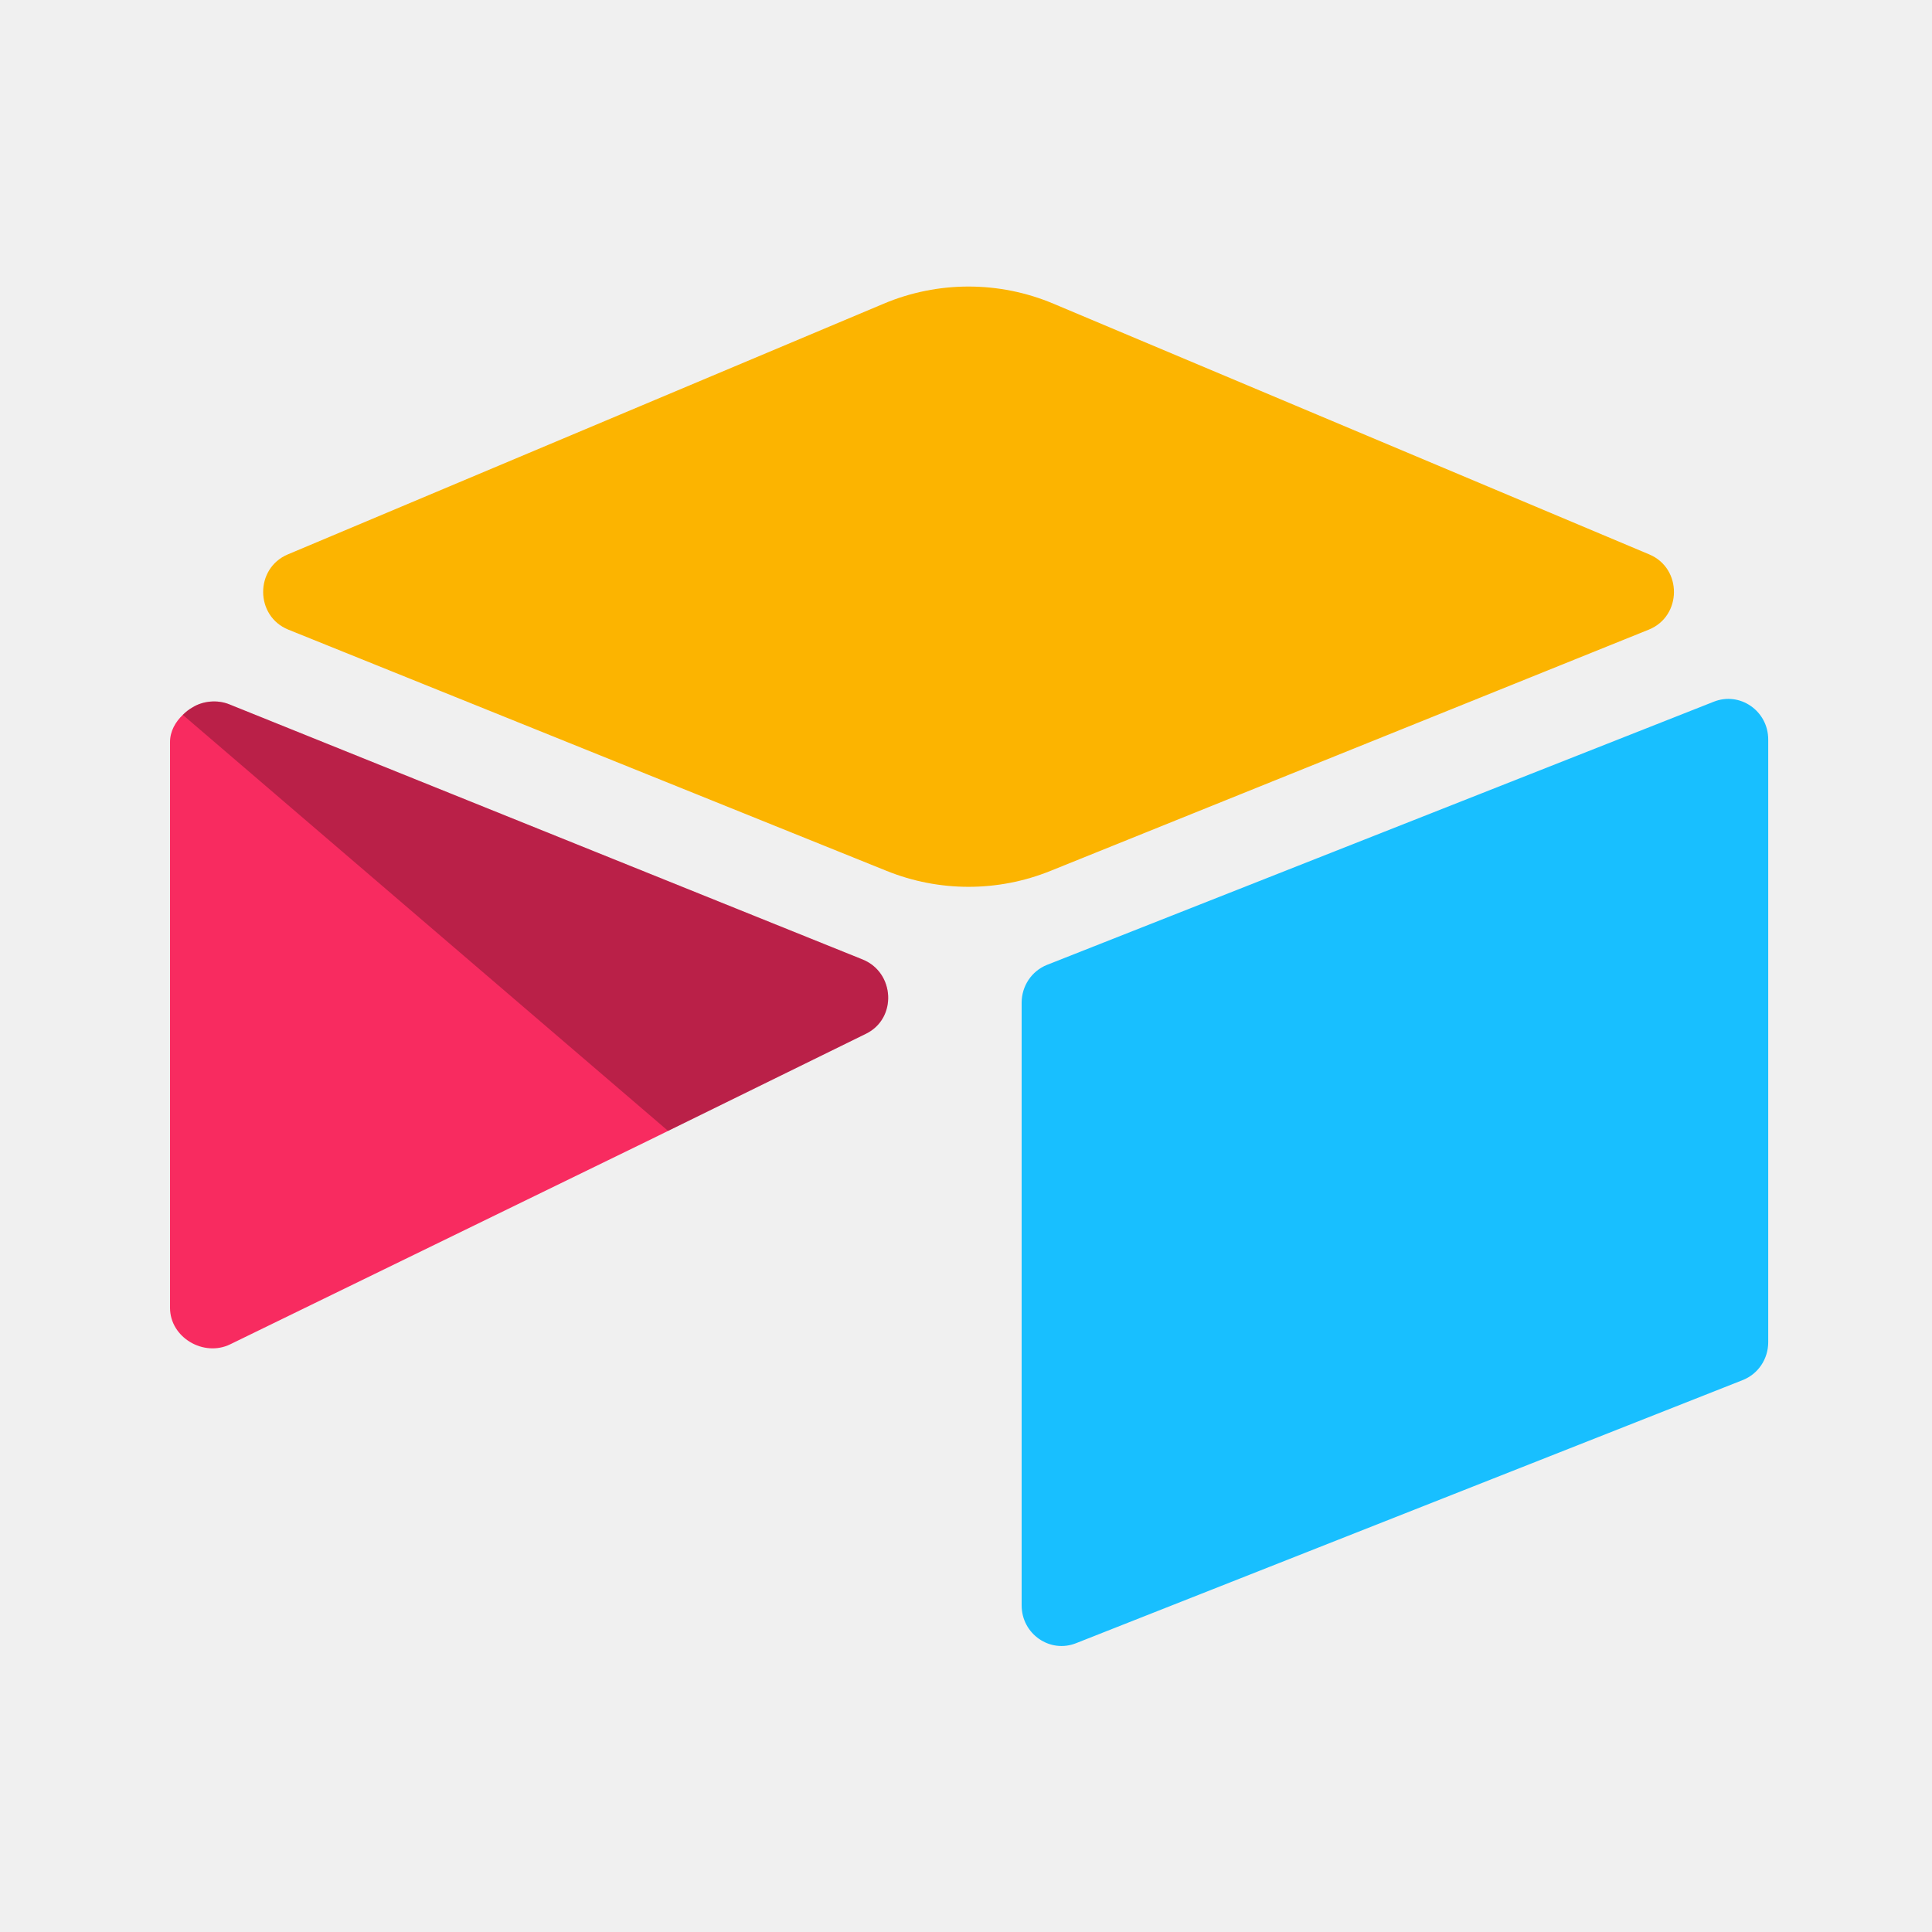
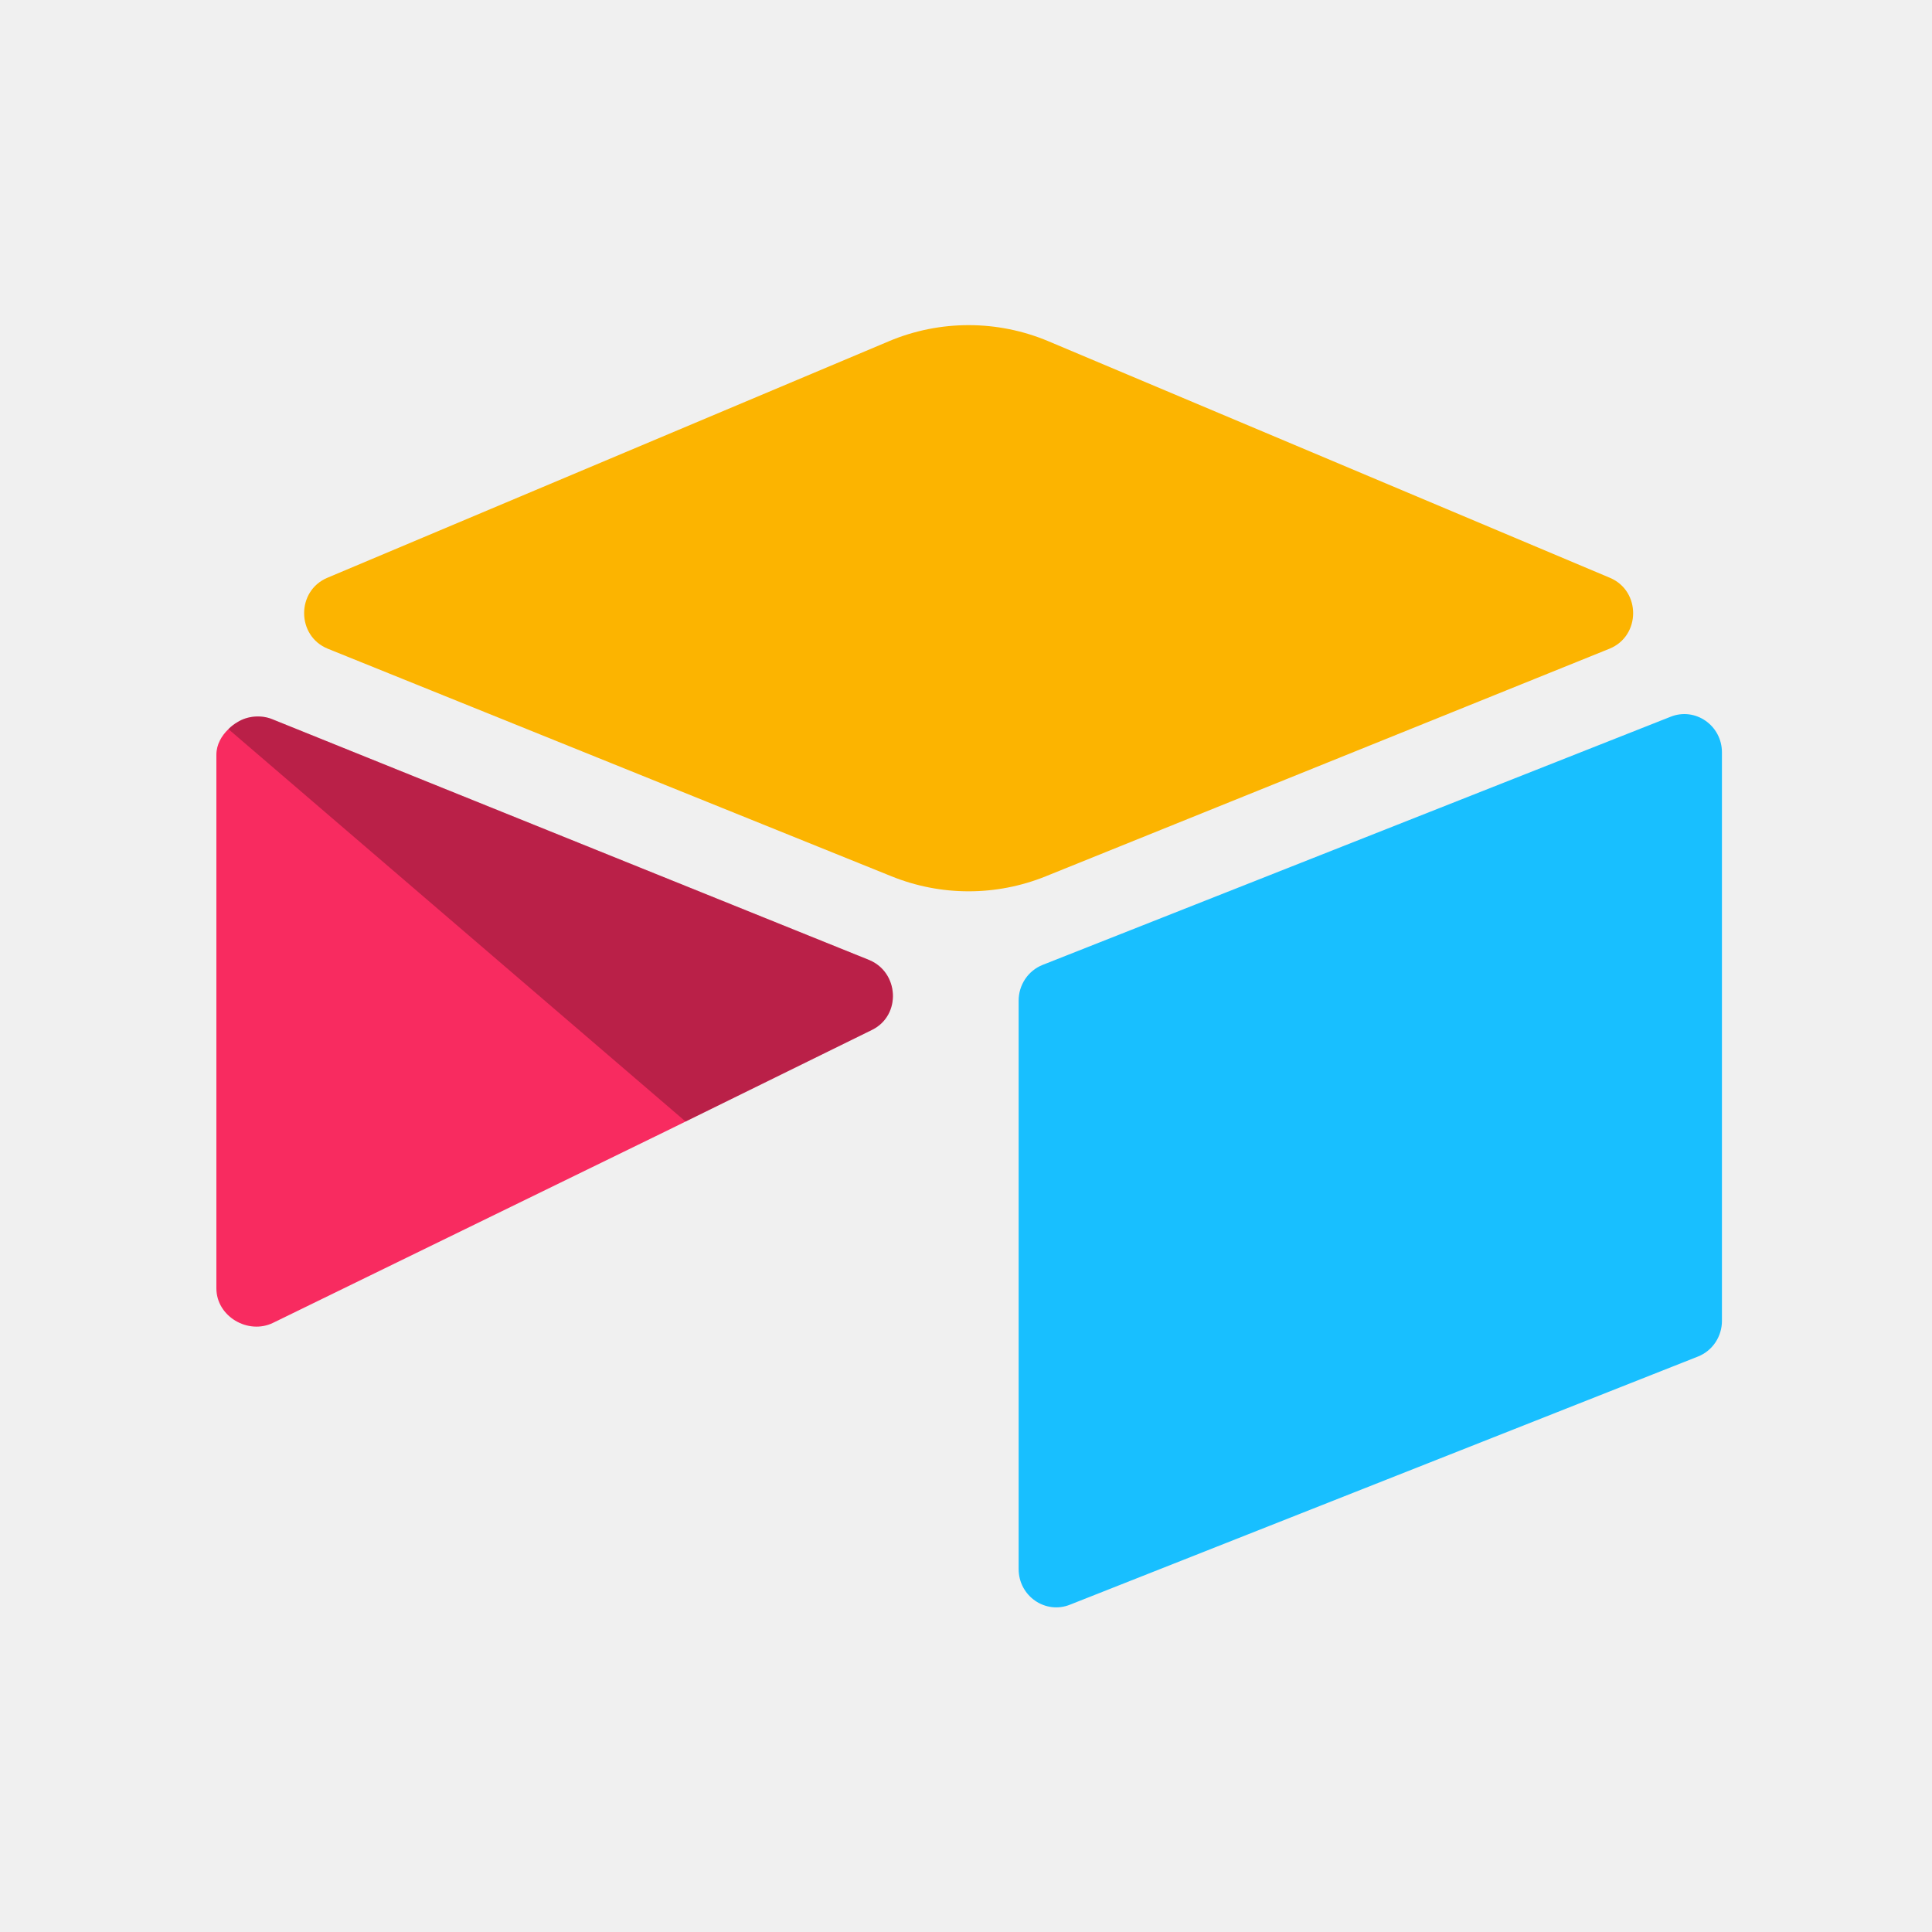
<svg xmlns="http://www.w3.org/2000/svg" width="250" height="250" fill="none">
  <g clip-path="url(#a)">
-     <path fill="#FCB400" d="M114.347 39.3 37.243 71.74c-4.288 1.805-4.243 7.998.071 9.737l77.426 31.22a28.288 28.288 0 0 0 21.181 0l77.427-31.221c4.313-1.738 4.36-7.93.07-9.734l-77.102-32.443a28.29 28.29 0 0 0-21.97 0" />
-     <path fill="#18BFFF" d="M132.2 129.743v77.992c0 3.708 3.679 6.25 7.07 4.883l86.276-34.051a5.189 5.189 0 0 0 2.369-1.931 5.313 5.313 0 0 0 .892-2.952v-77.99c0-3.71-3.679-6.25-7.07-4.883l-86.275 34.051a5.184 5.184 0 0 0-2.369 1.932 5.316 5.316 0 0 0-.893 2.951" />
-     <path fill="#F82B60" d="m112.054 133.768-25.605 12.571-2.6 1.277-54.05 26.333c-3.425 1.681-7.799-.858-7.799-4.728v-73.2c0-1.4.706-2.61 1.653-3.518a5.88 5.88 0 0 1 1.31-.999c1.29-.788 3.132-.998 4.698-.368l81.962 33.021c4.167 1.681 4.494 7.617.431 9.612" />
-     <path fill="#000" fill-opacity=".25" d="m112.054 133.768-25.605 12.57-62.796-53.837a5.91 5.91 0 0 1 1.31-.997c1.29-.788 3.132-.998 4.698-.368l81.962 33.021c4.167 1.681 4.494 7.617.431 9.612" />
+     <path fill="#FCB400" d="M114.994 44.17 42.359 74.765c-4.039 1.702-3.997 7.544.068 9.184l72.937 29.446a26.619 26.619 0 0 0 19.953 0l72.938-29.447c4.064-1.639 4.108-7.48.066-9.181l-72.632-30.6a26.62 26.62 0 0 0-20.696 0" />
+     <path fill="#18BFFF" d="M131.812 129.474v73.56c0 3.498 3.465 5.895 6.66 4.605l81.274-32.116a4.88 4.88 0 0 0 2.232-1.821 5.008 5.008 0 0 0 .84-2.784V97.359c0-3.499-3.465-5.894-6.66-4.605l-81.274 32.116a4.88 4.88 0 0 0-2.231 1.822 5.013 5.013 0 0 0-.841 2.783" />
+     <path fill="#F82B60" d="m112.833 133.27-24.12 11.856-2.45 1.205-50.916 24.837c-3.226 1.585-7.347-.809-7.347-4.459V97.667c0-1.32.665-2.46 1.557-3.318a5.54 5.54 0 0 1 1.233-.942c1.216-.743 2.952-.941 4.427-.347l77.211 31.145c3.924 1.585 4.233 7.184.405 9.066" />
+     <path fill="#000" fill-opacity=".25" d="m112.833 133.27-24.12 11.856-59.156-50.778c.366-.37.781-.687 1.233-.94 1.216-.744 2.952-.942 4.427-.348l77.211 31.145c3.924 1.585 4.233 7.184.405 9.066" />
  </g>
  <defs>
    <clipPath id="a">
-       <path fill="#fff" d="M22 37h207v176H22z" />
+       <path fill="#fff" d="M28 42h195v166H28z" />
    </clipPath>
  </defs>
</svg>
